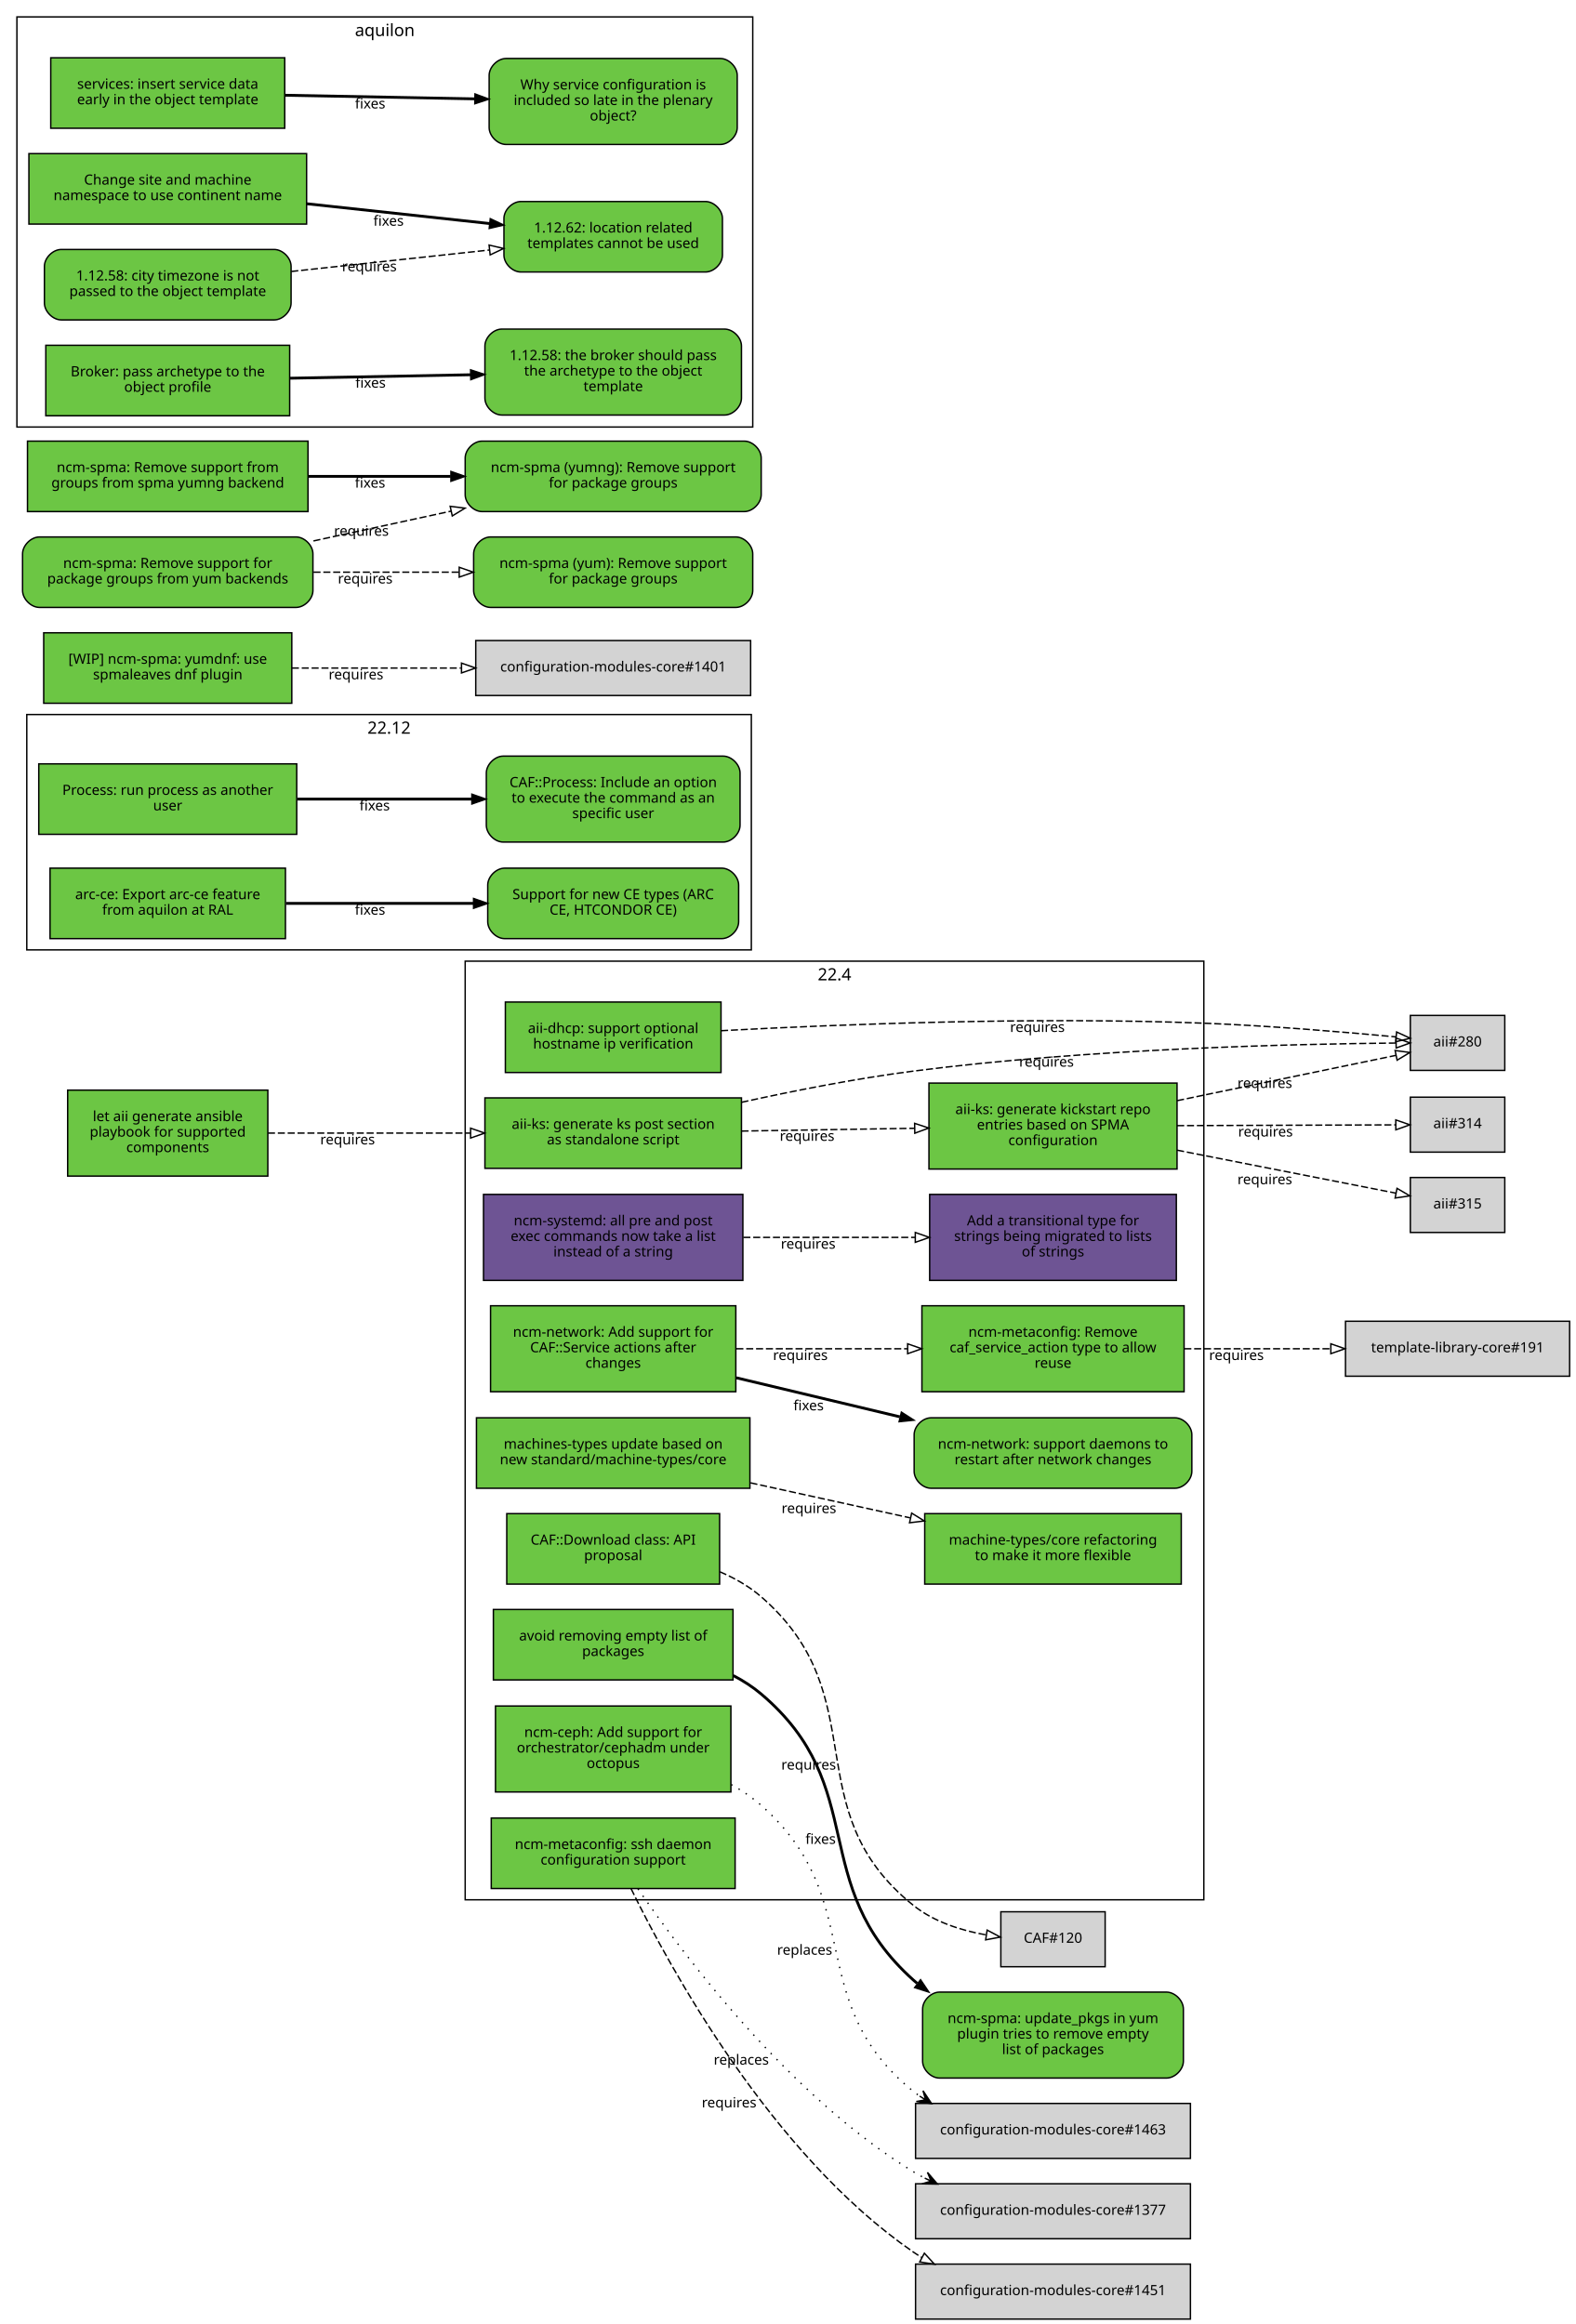
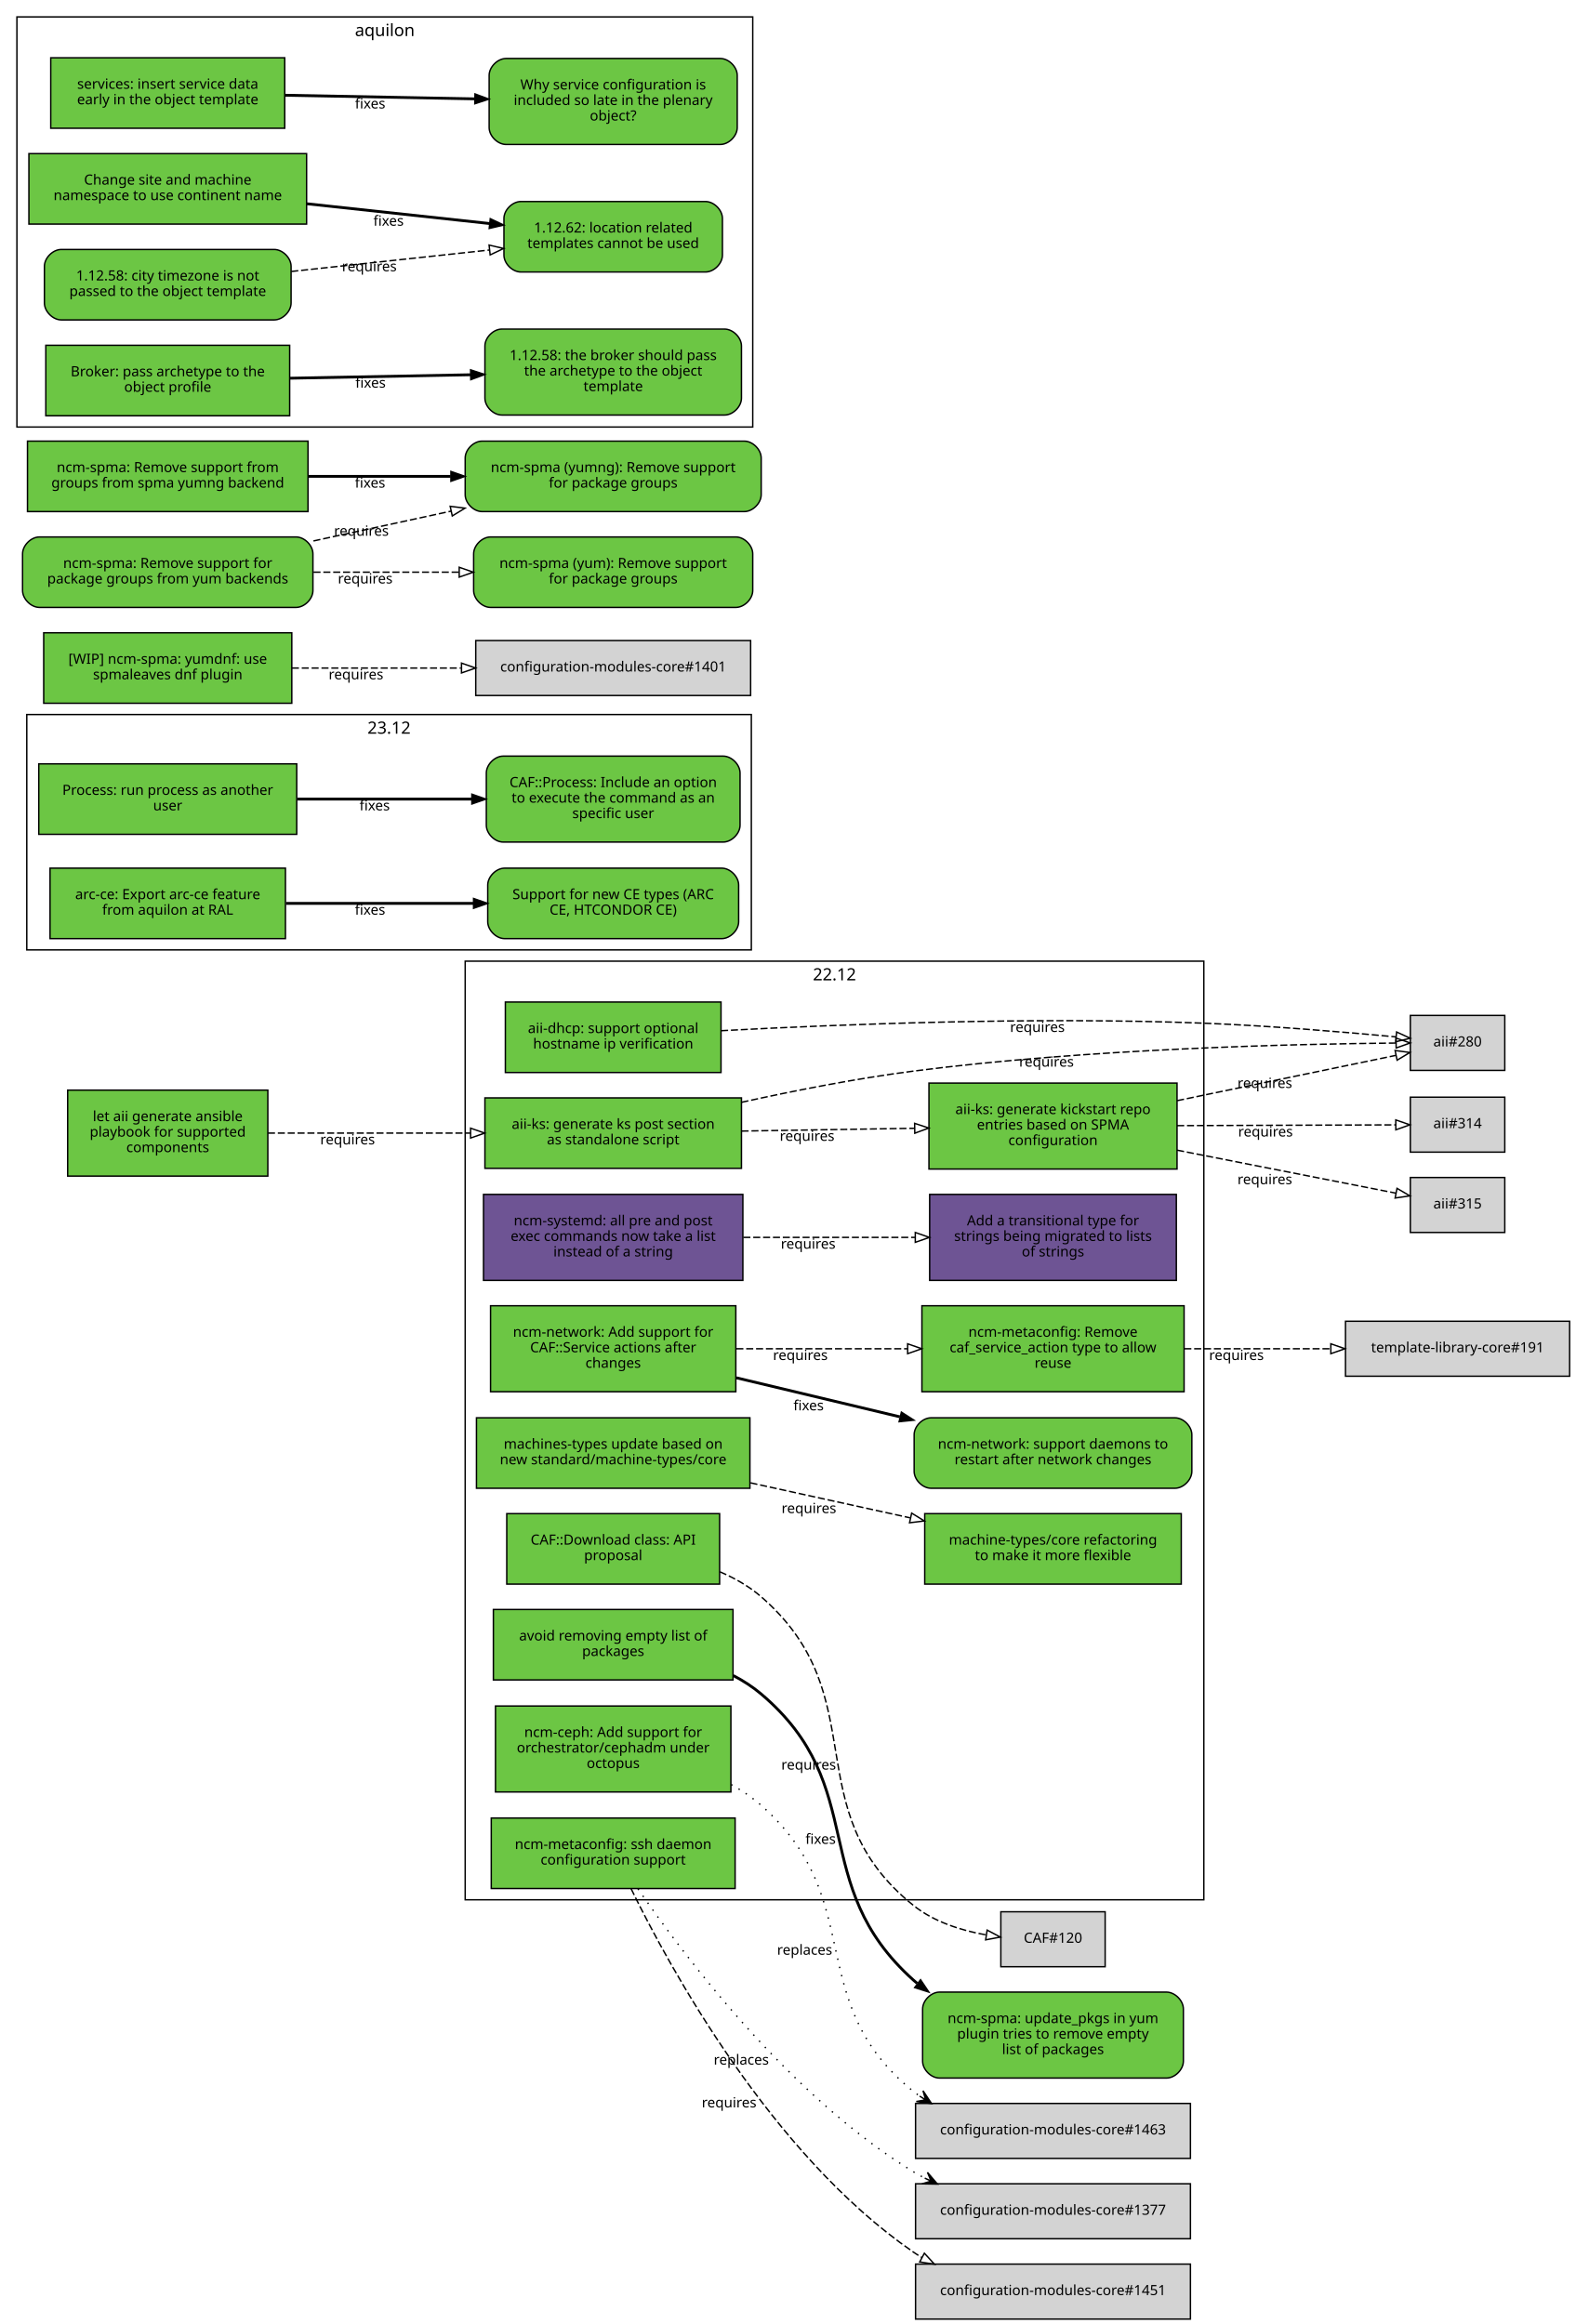
<svg xmlns="http://www.w3.org/2000/svg" xmlns:xlink="http://www.w3.org/1999/xlink" width="1118pt" height="1649pt" viewBox="0.00 0.00 1118.00 1649.00">
  <g id="graph0" class="graph" transform="scale(1 1) rotate(0) translate(4 1645)">
    <polygon fill="white" stroke="white" points="-4,5 -4,-1645 1115,-1645 1115,5 -4,5" />
    <g id="clust4" class="cluster">
+       <polygon fill="none" stroke="black" points="15,-971 15,-1138 529,-1138 529,-971 15,-971" />
+       <text text-anchor="middle" x="272" y="-1124.4" font-family="Sans" font-size="12.00">23.12</text>
+     </g>
+     <g id="clust3" class="cluster">
      <polygon fill="none" stroke="black" points="8,-1342 8,-1633 530,-1633 530,-1342 8,-1342" />
      <text text-anchor="middle" x="269" y="-1619.4" font-family="Sans" font-size="12.00">aquilon</text>
    </g>
-     <g id="clust3" class="cluster">
-       <polygon fill="none" stroke="black" points="15,-971 15,-1138 529,-1138 529,-971 15,-971" />
-       <text text-anchor="middle" x="272" y="-1124.4" font-family="Sans" font-size="12.00">22.12</text>
-     </g>
    <g id="clust2" class="cluster">
      <polygon fill="none" stroke="black" points="326,-297 326,-963 850,-963 850,-297 326,-297" />
-       <text text-anchor="middle" x="588" y="-949.4" font-family="Sans" font-size="12.00">22.4</text>
+       <text text-anchor="middle" x="588" y="-949.4" font-family="Sans" font-size="12.00">22.12</text>
    </g>
    <g id="node1" class="node">
      <g id="a_node1">
        <a xlink:href="https://github.com/quattor/aii/pull/328" xlink:title="aii#328 (pull-request)" target="_parent">
          <polygon fill="#6cc644" stroke="black" points="522,-866 340,-866 340,-816 522,-816 522,-866" />
          <text text-anchor="middle" x="431" y="-844" font-family="Sans" font-size="10.00">aii-ks: generate ks post section</text>
          <text text-anchor="middle" x="431" y="-833" font-family="Sans" font-size="10.00">as standalone script</text>
        </a>
      </g>
    </g>
    <g id="node2" class="node">
      <polygon fill="lightgrey" stroke="black" points="1063.5,-924.5 996.5,-924.5 996.5,-885.5 1063.5,-885.5 1063.5,-924.5" />
      <text text-anchor="middle" x="1030" y="-902.5" font-family="Sans" font-size="10.00">aii#280</text>
    </g>
    <g id="edge1" class="edge">
      <path fill="none" stroke="black" stroke-dasharray="5,2" d="M522.01,-862.85C559.51,-871.124 603.643,-879.795 644,-885 767.437,-900.921 914.688,-904.265 986.027,-904.903" />
      <polygon fill="none" stroke="black" points="986.373,-908.406 996.399,-904.981 986.426,-901.406 986.373,-908.406" />
      <text text-anchor="middle" x="738.378" y="-888.167" font-family="Sans" font-size="10.00">requires</text>
    </g>
    <g id="node3" class="node">
      <g id="a_node3">
        <a xlink:href="https://github.com/quattor/aii/pull/316" xlink:title="aii#316 (pull-request)" target="_parent">
          <polygon fill="#6cc644" stroke="black" points="831,-876.5 655,-876.5 655,-815.5 831,-815.5 831,-876.5" />
          <text text-anchor="middle" x="743" y="-854.5" font-family="Sans" font-size="10.00">aii-ks: generate kickstart repo</text>
          <text text-anchor="middle" x="743" y="-843.5" font-family="Sans" font-size="10.00">entries based on SPMA</text>
          <text text-anchor="middle" x="743" y="-832.5" font-family="Sans" font-size="10.00">configuration</text>
        </a>
      </g>
    </g>
    <g id="edge2" class="edge">
      <path fill="none" stroke="black" stroke-dasharray="5,2" d="M522.081,-842.453C560.563,-843.074 605.56,-843.799 644.792,-844.432" />
      <polygon fill="none" stroke="black" points="644.843,-847.933 654.899,-844.595 644.956,-840.934 644.843,-847.933" />
      <text text-anchor="middle" x="568.561" y="-835.525" font-family="Sans" font-size="10.00">requires</text>
    </g>
    <g id="edge3" class="edge">
      <path fill="none" stroke="black" stroke-dasharray="5,2" d="M831.058,-864.023C882.518,-874.676 945.406,-887.695 986.29,-896.158" />
      <polygon fill="none" stroke="black" points="985.688,-899.608 996.19,-898.208 987.107,-892.753 985.688,-899.608" />
      <text text-anchor="middle" x="893.279" y="-873.044" font-family="Sans" font-size="10.00">requires</text>
    </g>
    <g id="node4" class="node">
      <polygon fill="lightgrey" stroke="black" points="1063.5,-866.5 996.5,-866.5 996.5,-827.5 1063.5,-827.5 1063.5,-866.5" />
      <text text-anchor="middle" x="1030" y="-844.5" font-family="Sans" font-size="10.00">aii#314</text>
    </g>
    <g id="edge4" class="edge">
      <path fill="none" stroke="black" stroke-dasharray="5,2" d="M831.058,-846.305C882.409,-846.486 945.14,-846.706 986.03,-846.849" />
      <polygon fill="none" stroke="black" points="986.177,-850.35 996.19,-846.885 986.202,-843.35 986.177,-850.35" />
      <text text-anchor="middle" x="893.741" y="-838.596" font-family="Sans" font-size="10.00">requires</text>
    </g>
    <g id="node5" class="node">
      <polygon fill="lightgrey" stroke="black" points="1063.5,-809.5 996.5,-809.5 996.5,-770.5 1063.5,-770.5 1063.5,-809.5" />
      <text text-anchor="middle" x="1030" y="-787.5" font-family="Sans" font-size="10.00">aii#315</text>
    </g>
    <g id="edge5" class="edge">
      <path fill="none" stroke="black" stroke-dasharray="5,2" d="M831.058,-828.894C882.518,-818.782 945.406,-806.425 986.29,-798.392" />
      <polygon fill="none" stroke="black" points="987.052,-801.809 996.19,-796.447 985.702,-794.941 987.052,-801.809" />
      <text text-anchor="middle" x="893.279" y="-804.738" font-family="Sans" font-size="10.00">requires</text>
    </g>
    <g id="node6" class="node">
      <g id="a_node6">
        <a xlink:href="https://github.com/quattor/aii/pull/299" xlink:title="aii#299 (pull-request)" target="_parent">
          <polygon fill="#6cc644" stroke="black" points="507.5,-934 354.5,-934 354.5,-884 507.5,-884 507.5,-934" />
          <text text-anchor="middle" x="431" y="-912" font-family="Sans" font-size="10.00">aii-dhcp: support optional</text>
          <text text-anchor="middle" x="431" y="-901" font-family="Sans" font-size="10.00">hostname ip verification</text>
        </a>
      </g>
    </g>
    <g id="edge6" class="edge">
      <path fill="none" stroke="black" stroke-dasharray="5,2" d="M507.534,-913.664C591.267,-918.168 730.317,-923.673 850,-919 896.634,-917.179 949.947,-912.699 986.175,-909.294" />
      <polygon fill="none" stroke="black" points="986.759,-912.754 996.382,-908.32 986.094,-905.786 986.759,-912.754" />
      <text text-anchor="middle" x="731.928" y="-912.779" font-family="Sans" font-size="10.00">requires</text>
    </g>
    <g id="node7" class="node">
      <g id="a_node7">
        <a xlink:href="https://github.com/quattor/aii/pull/331" xlink:title="aii#331 (pull-request)" target="_parent">
          <polygon fill="#6cc644" stroke="black" points="186,-871.5 44,-871.5 44,-810.5 186,-810.5 186,-871.5" />
          <text text-anchor="middle" x="115" y="-849.5" font-family="Sans" font-size="10.00">let aii generate ansible</text>
          <text text-anchor="middle" x="115" y="-838.5" font-family="Sans" font-size="10.00">playbook for supported</text>
          <text text-anchor="middle" x="115" y="-827.5" font-family="Sans" font-size="10.00">components</text>
        </a>
      </g>
    </g>
    <g id="edge7" class="edge">
      <path fill="none" stroke="black" stroke-dasharray="5,2" d="M186.077,-841C228.343,-841 282.883,-841 329.668,-841" />
      <polygon fill="none" stroke="black" points="329.834,-844.5 339.834,-841 329.834,-837.5 329.834,-844.5" />
      <text text-anchor="middle" x="242.574" y="-833" font-family="Sans" font-size="10.00">requires</text>
    </g>
    <g id="node8" class="node">
      <g id="a_node8">
        <a xlink:href="https://github.com/quattor/CAF/pull/257" xlink:title="CAF#257 (pull-request)" target="_parent">
          <polygon fill="#6cc644" stroke="black" points="206.5,-1103 23.5,-1103 23.5,-1053 206.5,-1053 206.5,-1103" />
          <text text-anchor="middle" x="115" y="-1081" font-family="Sans" font-size="10.00">Process: run process as another</text>
          <text text-anchor="middle" x="115" y="-1070" font-family="Sans" font-size="10.00">user</text>
        </a>
      </g>
    </g>
    <g id="node9" class="node">
      <g id="a_node9">
        <a xlink:href="https://github.com/quattor/CAF/issues/253" xlink:title="CAF#253 (issue)" target="_parent">
          <path fill="#6cc644" stroke="black" d="M509,-1108.5C509,-1108.5 353,-1108.5 353,-1108.5 347,-1108.5 341,-1102.5 341,-1096.5 341,-1096.5 341,-1059.5 341,-1059.5 341,-1053.5 347,-1047.5 353,-1047.5 353,-1047.5 509,-1047.5 509,-1047.5 515,-1047.5 521,-1053.5 521,-1059.5 521,-1059.5 521,-1096.5 521,-1096.5 521,-1102.5 515,-1108.5 509,-1108.5" />
          <text text-anchor="middle" x="431" y="-1086.5" font-family="Sans" font-size="10.00">CAF::Process: Include an option</text>
          <text text-anchor="middle" x="431" y="-1075.5" font-family="Sans" font-size="10.00">to execute the command as an</text>
          <text text-anchor="middle" x="431" y="-1064.5" font-family="Sans" font-size="10.00">specific user</text>
        </a>
      </g>
    </g>
    <g id="edge8" class="edge">
      <path fill="none" stroke="black" stroke-width="2" d="M206.822,-1078C245.561,-1078 290.88,-1078 330.522,-1078" />
      <polygon fill="black" stroke="black" points="330.737,-1081.5 340.737,-1078 330.737,-1074.5 330.737,-1081.5" />
      <text text-anchor="middle" x="261.782" y="-1070" font-family="Sans" font-size="10.00">fixes</text>
    </g>
    <g id="node10" class="node">
      <g id="a_node10">
        <a xlink:href="https://github.com/quattor/CAF/pull/110" xlink:title="CAF#110 (pull-request)" target="_parent">
          <polygon fill="#6cc644" stroke="black" points="506.5,-571 355.5,-571 355.5,-521 506.5,-521 506.5,-571" />
          <text text-anchor="middle" x="431" y="-549" font-family="Sans" font-size="10.00">CAF::Download class: API</text>
          <text text-anchor="middle" x="431" y="-538" font-family="Sans" font-size="10.00">proposal</text>
        </a>
      </g>
    </g>
    <g id="node11" class="node">
      <polygon fill="lightgrey" stroke="black" points="780,-288.5 706,-288.5 706,-249.5 780,-249.5 780,-288.5" />
      <text text-anchor="middle" x="743" y="-266.5" font-family="Sans" font-size="10.00">CAF#120</text>
    </g>
    <g id="edge9" class="edge">
      <path fill="none" stroke="black" stroke-dasharray="5,2" d="M506.663,-529.743C517.272,-525.203 527.46,-519.404 536,-512 617.996,-440.906 559.369,-360.936 644,-293 658.502,-281.359 677.83,-275.245 695.487,-272.077" />
      <polygon fill="none" stroke="black" points="696.281,-275.497 705.641,-270.532 695.228,-268.576 696.281,-275.497" />
      <text text-anchor="middle" x="569.666" y="-389.376" font-family="Sans" font-size="10.00">requires</text>
    </g>
    <g id="node12" class="node">
      <g id="a_node12">
        <a xlink:href="https://github.com/quattor/configuration-modules-core/pull/1554" xlink:title="configuration-modules-core#1554 (pull-request)" target="_parent">
          <polygon fill="#6cc644" stroke="black" points="516,-503 346,-503 346,-453 516,-453 516,-503" />
          <text text-anchor="middle" x="431" y="-481" font-family="Sans" font-size="10.00">avoid removing empty list of</text>
          <text text-anchor="middle" x="431" y="-470" font-family="Sans" font-size="10.00">packages</text>
        </a>
      </g>
    </g>
    <g id="node13" class="node">
      <g id="a_node13">
        <a xlink:href="https://github.com/quattor/configuration-modules-core/issues/1553" xlink:title="configuration-modules-core#1553 (issue)" target="_parent">
          <path fill="#6cc644" stroke="black" d="M823.5,-231.5C823.5,-231.5 662.5,-231.5 662.5,-231.5 656.5,-231.5 650.5,-225.5 650.5,-219.5 650.5,-219.5 650.5,-182.5 650.5,-182.5 650.5,-176.5 656.5,-170.5 662.5,-170.5 662.5,-170.5 823.5,-170.5 823.5,-170.5 829.5,-170.5 835.5,-176.5 835.5,-182.5 835.5,-182.5 835.5,-219.5 835.5,-219.5 835.5,-225.5 829.5,-231.5 823.5,-231.5" />
          <text text-anchor="middle" x="743" y="-209.5" font-family="Sans" font-size="10.00">ncm-spma: update_pkgs in yum</text>
          <text text-anchor="middle" x="743" y="-198.5" font-family="Sans" font-size="10.00">plugin tries to remove empty</text>
          <text text-anchor="middle" x="743" y="-187.5" font-family="Sans" font-size="10.00">list of packages</text>
        </a>
      </g>
    </g>
    <g id="edge10" class="edge">
      <path fill="none" stroke="black" stroke-width="2" d="M516.245,-456.094C523.325,-452.382 530.042,-448.051 536,-443 613.95,-376.91 567.867,-308.175 644,-240 644.853,-239.237 645.722,-238.487 646.607,-237.751" />
      <polygon fill="black" stroke="black" points="649.049,-240.295 654.952,-231.497 644.851,-234.694 649.049,-240.295" />
      <text text-anchor="middle" x="578.136" y="-336.67" font-family="Sans" font-size="10.00">fixes</text>
    </g>
    <g id="node14" class="node">
      <g id="a_node14">
        <a xlink:href="https://github.com/quattor/configuration-modules-core/pull/1490" xlink:title="configuration-modules-core#1490 (pull-request)" target="_parent">
          <polygon fill="#6cc644" stroke="black" points="514.5,-434.5 347.5,-434.5 347.5,-373.5 514.5,-373.5 514.5,-434.5" />
          <text text-anchor="middle" x="431" y="-412.5" font-family="Sans" font-size="10.00">ncm-ceph: Add support for</text>
          <text text-anchor="middle" x="431" y="-401.5" font-family="Sans" font-size="10.00">orchestrator/cephadm under</text>
          <text text-anchor="middle" x="431" y="-390.5" font-family="Sans" font-size="10.00">octopus</text>
        </a>
      </g>
    </g>
    <g id="node15" class="node">
      <polygon fill="lightgrey" stroke="black" points="840.5,-152.5 645.5,-152.5 645.5,-113.5 840.5,-113.5 840.5,-152.5" />
      <text text-anchor="middle" x="743" y="-130.5" font-family="Sans" font-size="10.00">configuration-modules-core#1463</text>
    </g>
    <g id="edge11" class="edge">
      <path fill="none" stroke="black" stroke-dasharray="1,5" d="M514.726,-378.745C522.371,-374.525 529.626,-369.641 536,-364 612.526,-296.267 564.54,-225.267 644,-161 645.372,-159.891 646.785,-158.825 648.235,-157.802" />
      <polygon fill="black" stroke="black" points="656.899,-152.392 650.801,-161.505 652.658,-155.04 648.417,-157.688 648.417,-157.688 648.417,-157.688 652.658,-155.04 646.034,-153.871 656.899,-152.392 656.899,-152.392" />
      <text text-anchor="middle" x="566.844" y="-258.019" font-family="Sans" font-size="10.00">replaces</text>
    </g>
    <g id="node16" class="node">
      <g id="a_node16">
        <a xlink:href="https://github.com/quattor/configuration-modules-core/pull/1464" xlink:title="configuration-modules-core#1464 (pull-request)" target="_parent">
          <polygon fill="#6e5494" stroke="black" points="523,-797.5 339,-797.5 339,-736.5 523,-736.5 523,-797.5" />
          <text text-anchor="middle" x="431" y="-775.5" font-family="Sans" font-size="10.00">ncm-systemd: all pre and post</text>
          <text text-anchor="middle" x="431" y="-764.5" font-family="Sans" font-size="10.00">exec commands now take a list</text>
          <text text-anchor="middle" x="431" y="-753.5" font-family="Sans" font-size="10.00">instead of a string</text>
        </a>
      </g>
    </g>
    <g id="node17" class="node">
      <g id="a_node17">
        <a xlink:href="https://github.com/quattor/template-library-core/pull/212" xlink:title="template-library-core#212 (pull-request)" target="_parent">
          <polygon fill="#6e5494" stroke="black" points="830.5,-797.5 655.5,-797.5 655.5,-736.5 830.5,-736.5 830.5,-797.5" />
          <text text-anchor="middle" x="743" y="-775.5" font-family="Sans" font-size="10.00">Add a transitional type for</text>
          <text text-anchor="middle" x="743" y="-764.5" font-family="Sans" font-size="10.00">strings being migrated to lists</text>
          <text text-anchor="middle" x="743" y="-753.5" font-family="Sans" font-size="10.00">of strings</text>
        </a>
      </g>
    </g>
    <g id="edge12" class="edge">
      <path fill="none" stroke="black" stroke-dasharray="5,2" d="M523.334,-767C561.615,-767 606.168,-767 645.032,-767" />
      <polygon fill="none" stroke="black" points="645.306,-770.5 655.306,-767 645.306,-763.5 645.306,-770.5" />
      <text text-anchor="middle" x="569.323" y="-759" font-family="Sans" font-size="10.00">requires</text>
    </g>
    <g id="node18" class="node">
      <g id="a_node18">
        <a xlink:href="https://github.com/quattor/configuration-modules-core/pull/1452" xlink:title="configuration-modules-core#1452 (pull-request)" target="_parent">
          <polygon fill="#6cc644" stroke="black" points="517.5,-355 344.5,-355 344.5,-305 517.5,-305 517.5,-355" />
          <text text-anchor="middle" x="431" y="-333" font-family="Sans" font-size="10.00">ncm-metaconfig: ssh daemon</text>
          <text text-anchor="middle" x="431" y="-322" font-family="Sans" font-size="10.00">configuration support</text>
        </a>
      </g>
    </g>
    <g id="node19" class="node">
      <polygon fill="lightgrey" stroke="black" points="840.5,-95.5 645.5,-95.5 645.5,-56.5 840.5,-56.5 840.5,-95.5" />
      <text text-anchor="middle" x="743" y="-73.5" font-family="Sans" font-size="10.00">configuration-modules-core#1377</text>
    </g>
    <g id="edge13" class="edge">
      <path fill="none" stroke="black" stroke-dasharray="1,5" d="M448.592,-304.774C480.663,-258.023 555.825,-157.797 644,-104 646.514,-102.466 649.115,-101.014 651.781,-99.638" />
      <polygon fill="black" stroke="black" points="661.066,-95.252 653.946,-103.593 656.545,-97.388 652.024,-99.524 652.024,-99.524 652.024,-99.524 656.545,-97.388 650.102,-95.455 661.066,-95.252 661.066,-95.252" />
      <text text-anchor="middle" x="521.876" y="-180.055" font-family="Sans" font-size="10.00">replaces</text>
    </g>
    <g id="node20" class="node">
      <polygon fill="lightgrey" stroke="black" points="840.5,-38.5 645.5,-38.5 645.5,0.5 840.5,0.5 840.5,-38.5" />
      <text text-anchor="middle" x="743" y="-16.5" font-family="Sans" font-size="10.00">configuration-modules-core#1451</text>
    </g>
    <g id="edge14" class="edge">
      <path fill="none" stroke="black" stroke-dasharray="5,2" d="M443.682,-304.881C470.729,-249.528 543.134,-116.463 644,-47 645.895,-45.695 647.849,-44.451 649.853,-43.264" />
      <polygon fill="none" stroke="black" points="651.751,-46.219 658.922,-38.42 648.453,-40.044 651.751,-46.219" />
      <text text-anchor="middle" x="513.239" y="-149.689" font-family="Sans" font-size="10.00">requires</text>
    </g>
    <g id="node21" class="node">
      <g id="a_node21">
        <a xlink:href="https://github.com/quattor/configuration-modules-core/pull/1336" xlink:title="configuration-modules-core#1336 (pull-request)" target="_parent">
          <polygon fill="#6cc644" stroke="black" points="518,-718.5 344,-718.5 344,-657.5 518,-657.5 518,-718.5" />
          <text text-anchor="middle" x="431" y="-696.5" font-family="Sans" font-size="10.00">ncm-network: Add support for</text>
          <text text-anchor="middle" x="431" y="-685.5" font-family="Sans" font-size="10.00">CAF::Service actions after</text>
          <text text-anchor="middle" x="431" y="-674.5" font-family="Sans" font-size="10.00">changes</text>
        </a>
      </g>
    </g>
    <g id="node22" class="node">
      <g id="a_node22">
        <a xlink:href="https://github.com/quattor/configuration-modules-core/pull/1335" xlink:title="configuration-modules-core#1335 (pull-request)" target="_parent">
          <polygon fill="#6cc644" stroke="black" points="836,-718.5 650,-718.5 650,-657.5 836,-657.5 836,-718.5" />
          <text text-anchor="middle" x="743" y="-696.5" font-family="Sans" font-size="10.00">ncm-metaconfig: Remove</text>
          <text text-anchor="middle" x="743" y="-685.5" font-family="Sans" font-size="10.00">caf_service_action type to allow</text>
          <text text-anchor="middle" x="743" y="-674.5" font-family="Sans" font-size="10.00">reuse</text>
        </a>
      </g>
    </g>
    <g id="edge15" class="edge">
      <path fill="none" stroke="black" stroke-dasharray="5,2" d="M518.352,-688C556.011,-688 600.444,-688 639.742,-688" />
      <polygon fill="none" stroke="black" points="639.88,-691.5 649.88,-688 639.88,-684.5 639.88,-691.5" />
      <text text-anchor="middle" x="563.78" y="-680" font-family="Sans" font-size="10.00">requires</text>
    </g>
    <g id="node23" class="node">
      <g id="a_node23">
        <a xlink:href="https://github.com/quattor/configuration-modules-core/issues/1071" xlink:title="configuration-modules-core#1071 (issue)" target="_parent">
          <path fill="#6cc644" stroke="black" d="M829.5,-639C829.5,-639 656.5,-639 656.5,-639 650.5,-639 644.5,-633 644.5,-627 644.5,-627 644.5,-601 644.5,-601 644.5,-595 650.5,-589 656.5,-589 656.5,-589 829.5,-589 829.5,-589 835.5,-589 841.5,-595 841.5,-601 841.5,-601 841.5,-627 841.5,-627 841.5,-633 835.5,-639 829.5,-639" />
          <text text-anchor="middle" x="743" y="-617" font-family="Sans" font-size="10.00">ncm-network: support daemons to</text>
          <text text-anchor="middle" x="743" y="-606" font-family="Sans" font-size="10.00">restart after network changes</text>
        </a>
      </g>
    </g>
    <g id="edge16" class="edge">
      <path fill="none" stroke="black" stroke-width="2" d="M518.352,-667.387C554.286,-658.809 596.389,-648.759 634.312,-639.706" />
      <polygon fill="black" stroke="black" points="635.457,-643.031 644.371,-637.305 633.832,-636.223 635.457,-643.031" />
      <text text-anchor="middle" x="569.612" y="-644.286" font-family="Sans" font-size="10.00">fixes</text>
    </g>
    <g id="node24" class="node">
      <polygon fill="lightgrey" stroke="black" points="1109.5,-707.5 950.5,-707.5 950.5,-668.5 1109.5,-668.5 1109.5,-707.5" />
      <text text-anchor="middle" x="1030" y="-685.5" font-family="Sans" font-size="10.00">template-library-core#191</text>
    </g>
    <g id="edge17" class="edge">
      <path fill="none" stroke="black" stroke-dasharray="5,2" d="M836.138,-688C869.447,-688 906.968,-688 940.003,-688" />
      <polygon fill="none" stroke="black" points="940.101,-691.5 950.101,-688 940.101,-684.5 940.101,-691.5" />
      <text text-anchor="middle" x="873.142" y="-680" font-family="Sans" font-size="10.00">requires</text>
    </g>
    <g id="node25" class="node">
      <g id="a_node25">
        <a xlink:href="https://github.com/quattor/configuration-modules-core/pull/1507" xlink:title="configuration-modules-core#1507 (pull-request)" target="_parent">
          <polygon fill="#6cc644" stroke="black" points="203,-1196 27,-1196 27,-1146 203,-1146 203,-1196" />
          <text text-anchor="middle" x="115" y="-1174" font-family="Sans" font-size="10.00">[WIP] ncm-spma: yumdnf: use</text>
          <text text-anchor="middle" x="115" y="-1163" font-family="Sans" font-size="10.00">spmaleaves dnf plugin</text>
        </a>
      </g>
    </g>
    <g id="node26" class="node">
      <polygon fill="lightgrey" stroke="black" points="528.5,-1190.5 333.5,-1190.5 333.5,-1151.5 528.5,-1151.5 528.5,-1190.5" />
      <text text-anchor="middle" x="431" y="-1168.5" font-family="Sans" font-size="10.00">configuration-modules-core#1401</text>
    </g>
    <g id="edge18" class="edge">
      <path fill="none" stroke="black" stroke-dasharray="5,2" d="M203.05,-1171C240.203,-1171 283.927,-1171 323.027,-1171" />
      <polygon fill="none" stroke="black" points="323.391,-1174.5 333.391,-1171 323.391,-1167.5 323.391,-1174.5" />
      <text text-anchor="middle" x="248.549" y="-1163" font-family="Sans" font-size="10.00">requires</text>
    </g>
    <g id="node27" class="node">
      <g id="a_node27">
        <a xlink:href="https://github.com/quattor/configuration-modules-core/pull/1148" xlink:title="configuration-modules-core#1148 (pull-request)" target="_parent">
          <polygon fill="#6cc644" stroke="black" points="214.5,-1332 15.5,-1332 15.5,-1282 214.5,-1282 214.5,-1332" />
          <text text-anchor="middle" x="115" y="-1310" font-family="Sans" font-size="10.00">ncm-spma: Remove support from</text>
          <text text-anchor="middle" x="115" y="-1299" font-family="Sans" font-size="10.00">groups from spma yumng backend</text>
        </a>
      </g>
    </g>
    <g id="node28" class="node">
      <g id="a_node28">
        <a xlink:href="https://github.com/quattor/configuration-modules-core/issues/952" xlink:title="configuration-modules-core#952 (issue)" target="_parent">
          <path fill="#6cc644" stroke="black" d="M524,-1332C524,-1332 338,-1332 338,-1332 332,-1332 326,-1326 326,-1320 326,-1320 326,-1294 326,-1294 326,-1288 332,-1282 338,-1282 338,-1282 524,-1282 524,-1282 530,-1282 536,-1288 536,-1294 536,-1294 536,-1320 536,-1320 536,-1326 530,-1332 524,-1332" />
          <text text-anchor="middle" x="431" y="-1310" font-family="Sans" font-size="10.00">ncm-spma (yumng): Remove support</text>
          <text text-anchor="middle" x="431" y="-1299" font-family="Sans" font-size="10.00">for package groups</text>
        </a>
      </g>
    </g>
    <g id="edge19" class="edge">
      <path fill="none" stroke="black" stroke-width="2" d="M214.921,-1307C246.933,-1307 282.695,-1307 315.726,-1307" />
      <polygon fill="black" stroke="black" points="315.883,-1310.5 325.883,-1307 315.882,-1303.5 315.883,-1310.5" />
      <text text-anchor="middle" x="258.546" y="-1299" font-family="Sans" font-size="10.00">fixes</text>
    </g>
    <g id="node29" class="node">
      <g id="a_node29">
        <a xlink:href="https://github.com/quattor/configuration-modules-core/issues/950" xlink:title="configuration-modules-core#950 (issue)" target="_parent">
          <path fill="#6cc644" stroke="black" d="M206,-1264C206,-1264 24,-1264 24,-1264 18,-1264 12,-1258 12,-1252 12,-1252 12,-1226 12,-1226 12,-1220 18,-1214 24,-1214 24,-1214 206,-1214 206,-1214 212,-1214 218,-1220 218,-1226 218,-1226 218,-1252 218,-1252 218,-1258 212,-1264 206,-1264" />
          <text text-anchor="middle" x="115" y="-1242" font-family="Sans" font-size="10.00">ncm-spma: Remove support for</text>
          <text text-anchor="middle" x="115" y="-1231" font-family="Sans" font-size="10.00">package groups from yum backends</text>
        </a>
      </g>
    </g>
    <g id="node30" class="node">
      <g id="a_node30">
        <a xlink:href="https://github.com/quattor/configuration-modules-core/issues/951" xlink:title="configuration-modules-core#951 (issue)" target="_parent">
          <path fill="#6cc644" stroke="black" d="M518,-1264C518,-1264 344,-1264 344,-1264 338,-1264 332,-1258 332,-1252 332,-1252 332,-1226 332,-1226 332,-1220 338,-1214 344,-1214 344,-1214 518,-1214 518,-1214 524,-1214 530,-1220 530,-1226 530,-1226 530,-1252 530,-1252 530,-1258 524,-1264 518,-1264" />
          <text text-anchor="middle" x="431" y="-1242" font-family="Sans" font-size="10.00">ncm-spma (yum): Remove support</text>
          <text text-anchor="middle" x="431" y="-1231" font-family="Sans" font-size="10.00">for package groups</text>
        </a>
      </g>
    </g>
    <g id="edge20" class="edge">
      <path fill="none" stroke="black" stroke-dasharray="5,2" d="M218.381,-1239C251.386,-1239 288.071,-1239 321.502,-1239" />
      <polygon fill="none" stroke="black" points="321.765,-1242.5 331.765,-1239 321.765,-1235.5 321.765,-1242.5" />
      <text text-anchor="middle" x="255.107" y="-1231" font-family="Sans" font-size="10.00">requires</text>
    </g>
    <g id="edge21" class="edge">
      <path fill="none" stroke="black" stroke-dasharray="5,2" d="M218.381,-1261.17C249.602,-1267.93 284.116,-1275.41 316.053,-1282.32" />
      <polygon fill="none" stroke="black" points="315.361,-1285.75 325.876,-1284.45 316.843,-1278.91 315.361,-1285.75" />
      <text text-anchor="middle" x="252.372" y="-1264.86" font-family="Sans" font-size="10.00">requires</text>
    </g>
    <g id="node31" class="node">
      <g id="a_node31">
        <a xlink:href="https://github.com/quattor/template-library-grid/pull/241" xlink:title="template-library-grid#241 (pull-request)" target="_parent">
          <polygon fill="#6cc644" stroke="black" points="528,-639 334,-639 334,-589 528,-589 528,-639" />
          <text text-anchor="middle" x="431" y="-617" font-family="Sans" font-size="10.00">machines-types update based on</text>
          <text text-anchor="middle" x="431" y="-606" font-family="Sans" font-size="10.00">new standard/machine-types/core</text>
        </a>
      </g>
    </g>
    <g id="node32" class="node">
      <g id="a_node32">
        <a xlink:href="https://github.com/quattor/template-library-standard/pull/140" xlink:title="template-library-standard#140 (pull-request)" target="_parent">
          <polygon fill="#6cc644" stroke="black" points="834,-571 652,-571 652,-521 834,-521 834,-571" />
          <text text-anchor="middle" x="743" y="-549" font-family="Sans" font-size="10.00">machine-types/core refactoring</text>
          <text text-anchor="middle" x="743" y="-538" font-family="Sans" font-size="10.00">to make it more flexible</text>
        </a>
      </g>
    </g>
    <g id="edge22" class="edge">
      <path fill="none" stroke="black" stroke-dasharray="5,2" d="M528.387,-592.857C564.372,-584.964 605.301,-575.986 641.636,-568.015" />
      <polygon fill="none" stroke="black" points="642.736,-571.357 651.754,-565.796 641.237,-564.52 642.736,-571.357" />
      <text text-anchor="middle" x="569.849" y="-571.375" font-family="Sans" font-size="10.00">requires</text>
    </g>
    <g id="node33" class="node">
      <g id="a_node33">
        <a xlink:href="https://github.com/quattor/template-library-grid/pull/232" xlink:title="template-library-grid#232 (pull-request)" target="_parent">
          <polygon fill="#6cc644" stroke="black" points="198.5,-1029 31.5,-1029 31.5,-979 198.5,-979 198.5,-1029" />
          <text text-anchor="middle" x="115" y="-1007" font-family="Sans" font-size="10.00">arc-ce: Export arc-ce feature</text>
          <text text-anchor="middle" x="115" y="-996" font-family="Sans" font-size="10.00">from aquilon at RAL</text>
        </a>
      </g>
    </g>
    <g id="node34" class="node">
      <g id="a_node34">
        <a xlink:href="https://github.com/quattor/template-library-grid/issues/221" xlink:title="template-library-grid#221 (issue)" target="_parent">
          <path fill="#6cc644" stroke="black" d="M508,-1029C508,-1029 354,-1029 354,-1029 348,-1029 342,-1023 342,-1017 342,-1017 342,-991 342,-991 342,-985 348,-979 354,-979 354,-979 508,-979 508,-979 514,-979 520,-985 520,-991 520,-991 520,-1017 520,-1017 520,-1023 514,-1029 508,-1029" />
          <text text-anchor="middle" x="431" y="-1007" font-family="Sans" font-size="10.00">Support for new CE types (ARC</text>
          <text text-anchor="middle" x="431" y="-996" font-family="Sans" font-size="10.00">CE, HTCONDOR CE)</text>
        </a>
      </g>
    </g>
    <g id="edge23" class="edge">
      <path fill="none" stroke="black" stroke-width="2" d="M198.911,-1004C239.702,-1004 289.151,-1004 331.823,-1004" />
      <polygon fill="black" stroke="black" points="331.947,-1007.5 341.947,-1004 331.947,-1000.5 331.947,-1007.5" />
      <text text-anchor="middle" x="258.543" y="-996" font-family="Sans" font-size="10.00">fixes</text>
    </g>
    <g id="node35" class="node">
      <g id="a_node35">
        <a xlink:href="https://github.com/quattor/aquilon/pull/115" xlink:title="aquilon#115 (pull-request)" target="_parent">
          <polygon fill="#6cc644" stroke="black" points="198,-1604 32,-1604 32,-1554 198,-1554 198,-1604" />
          <text text-anchor="middle" x="115" y="-1582" font-family="Sans" font-size="10.00">services: insert service data</text>
          <text text-anchor="middle" x="115" y="-1571" font-family="Sans" font-size="10.00">early in the object template</text>
        </a>
      </g>
    </g>
    <g id="node36" class="node">
      <g id="a_node36">
        <a xlink:href="https://github.com/quattor/aquilon/issues/109" xlink:title="aquilon#109 (issue)" target="_parent">
          <path fill="#6cc644" stroke="black" d="M507,-1603.5C507,-1603.5 355,-1603.5 355,-1603.5 349,-1603.5 343,-1597.5 343,-1591.5 343,-1591.5 343,-1554.5 343,-1554.5 343,-1548.5 349,-1542.5 355,-1542.5 355,-1542.5 507,-1542.5 507,-1542.5 513,-1542.5 519,-1548.5 519,-1554.5 519,-1554.5 519,-1591.5 519,-1591.5 519,-1597.5 513,-1603.5 507,-1603.5" />
          <text text-anchor="middle" x="431" y="-1581.5" font-family="Sans" font-size="10.00">Why service configuration is</text>
          <text text-anchor="middle" x="431" y="-1570.5" font-family="Sans" font-size="10.00">included so late in the plenary</text>
          <text text-anchor="middle" x="431" y="-1559.5" font-family="Sans" font-size="10.00">object?</text>
        </a>
      </g>
    </g>
    <g id="edge24" class="edge">
      <path fill="none" stroke="black" stroke-width="2" d="M198.09,-1577.43C239.304,-1576.64 289.515,-1575.68 332.663,-1574.86" />
      <polygon fill="black" stroke="black" points="332.965,-1578.35 342.896,-1574.66 332.831,-1571.36 332.965,-1578.35" />
      <text text-anchor="middle" x="258.61" y="-1568.05" font-family="Sans" font-size="10.00">fixes</text>
    </g>
    <g id="node37" class="node">
      <g id="a_node37">
        <a xlink:href="https://github.com/quattor/aquilon/pull/110" xlink:title="aquilon#110 (pull-request)" target="_parent">
          <polygon fill="#6cc644" stroke="black" points="213.5,-1536 16.5,-1536 16.5,-1486 213.5,-1486 213.5,-1536" />
          <text text-anchor="middle" x="115" y="-1514" font-family="Sans" font-size="10.00">Change site and machine</text>
          <text text-anchor="middle" x="115" y="-1503" font-family="Sans" font-size="10.00">namespace to use continent name</text>
        </a>
      </g>
    </g>
    <g id="node38" class="node">
      <g id="a_node38">
        <a xlink:href="https://github.com/quattor/aquilon/issues/104" xlink:title="aquilon#104 (issue)" target="_parent">
          <path fill="#6cc644" stroke="black" d="M496.5,-1502C496.5,-1502 365.5,-1502 365.5,-1502 359.5,-1502 353.5,-1496 353.5,-1490 353.5,-1490 353.5,-1464 353.5,-1464 353.5,-1458 359.5,-1452 365.5,-1452 365.5,-1452 496.5,-1452 496.5,-1452 502.5,-1452 508.5,-1458 508.5,-1464 508.5,-1464 508.5,-1490 508.5,-1490 508.5,-1496 502.5,-1502 496.5,-1502" />
          <text text-anchor="middle" x="431" y="-1480" font-family="Sans" font-size="10.00">1.12.62: location related</text>
          <text text-anchor="middle" x="431" y="-1469" font-family="Sans" font-size="10.00">templates cannot be used</text>
        </a>
      </g>
    </g>
    <g id="edge25" class="edge">
      <path fill="none" stroke="black" stroke-width="2" d="M213.63,-1500.43C255.122,-1495.94 303.101,-1490.74 343.32,-1486.39" />
      <polygon fill="black" stroke="black" points="343.804,-1489.85 353.369,-1485.3 343.05,-1482.89 343.804,-1489.85" />
      <text text-anchor="middle" x="271.634" y="-1484.85" font-family="Sans" font-size="10.00">fixes</text>
    </g>
    <g id="node39" class="node">
      <g id="a_node39">
        <a xlink:href="https://github.com/quattor/aquilon/issues/91" xlink:title="aquilon#91 (issue)" target="_parent">
          <path fill="#6cc644" stroke="black" d="M190.5,-1468C190.5,-1468 39.5,-1468 39.5,-1468 33.5,-1468 27.5,-1462 27.5,-1456 27.5,-1456 27.5,-1430 27.5,-1430 27.5,-1424 33.5,-1418 39.5,-1418 39.5,-1418 190.5,-1418 190.5,-1418 196.5,-1418 202.5,-1424 202.5,-1430 202.5,-1430 202.5,-1456 202.5,-1456 202.5,-1462 196.5,-1468 190.5,-1468" />
          <text text-anchor="middle" x="115" y="-1446" font-family="Sans" font-size="10.00">1.12.58: city timezone is not</text>
          <text text-anchor="middle" x="115" y="-1435" font-family="Sans" font-size="10.00">passed to the object template</text>
        </a>
      </g>
    </g>
    <g id="edge26" class="edge">
      <path fill="none" stroke="black" stroke-dasharray="5,2" d="M202.633,-1452.38C246.42,-1457.12 299.413,-1462.86 343.22,-1467.6" />
      <polygon fill="none" stroke="black" points="342.962,-1471.1 353.281,-1468.69 343.716,-1464.14 342.962,-1471.1" />
      <text text-anchor="middle" x="258.022" y="-1452.54" font-family="Sans" font-size="10.00">requires</text>
    </g>
    <g id="node40" class="node">
      <g id="a_node40">
        <a xlink:href="https://github.com/quattor/aquilon/pull/89" xlink:title="aquilon#89 (pull-request)" target="_parent">
          <polygon fill="#6cc644" stroke="black" points="201.5,-1400 28.5,-1400 28.5,-1350 201.5,-1350 201.5,-1400" />
          <text text-anchor="middle" x="115" y="-1378" font-family="Sans" font-size="10.00">Broker: pass archetype to the</text>
          <text text-anchor="middle" x="115" y="-1367" font-family="Sans" font-size="10.00">object profile</text>
        </a>
      </g>
    </g>
    <g id="node41" class="node">
      <g id="a_node41">
        <a xlink:href="https://github.com/quattor/aquilon/issues/88" xlink:title="aquilon#88 (issue)" target="_parent">
          <path fill="#6cc644" stroke="black" d="M510,-1411.5C510,-1411.5 352,-1411.5 352,-1411.5 346,-1411.5 340,-1405.5 340,-1399.5 340,-1399.5 340,-1362.5 340,-1362.5 340,-1356.5 346,-1350.5 352,-1350.5 352,-1350.5 510,-1350.5 510,-1350.5 516,-1350.5 522,-1356.5 522,-1362.5 522,-1362.5 522,-1399.5 522,-1399.5 522,-1405.5 516,-1411.5 510,-1411.5" />
          <text text-anchor="middle" x="431" y="-1389.5" font-family="Sans" font-size="10.00">1.12.58: the broker should pass</text>
          <text text-anchor="middle" x="431" y="-1378.5" font-family="Sans" font-size="10.00">the archetype to the object</text>
          <text text-anchor="middle" x="431" y="-1367.5" font-family="Sans" font-size="10.00">template</text>
        </a>
      </g>
    </g>
    <g id="edge27" class="edge">
      <path fill="none" stroke="black" stroke-width="2" d="M201.802,-1376.64C241.391,-1377.4 288.643,-1378.3 329.852,-1379.09" />
      <polygon fill="black" stroke="black" points="329.85,-1382.59 339.915,-1379.28 329.984,-1375.59 329.85,-1382.59" />
      <text text-anchor="middle" x="258.872" y="-1369.96" font-family="Sans" font-size="10.00">fixes</text>
    </g>
  </g>
</svg>
